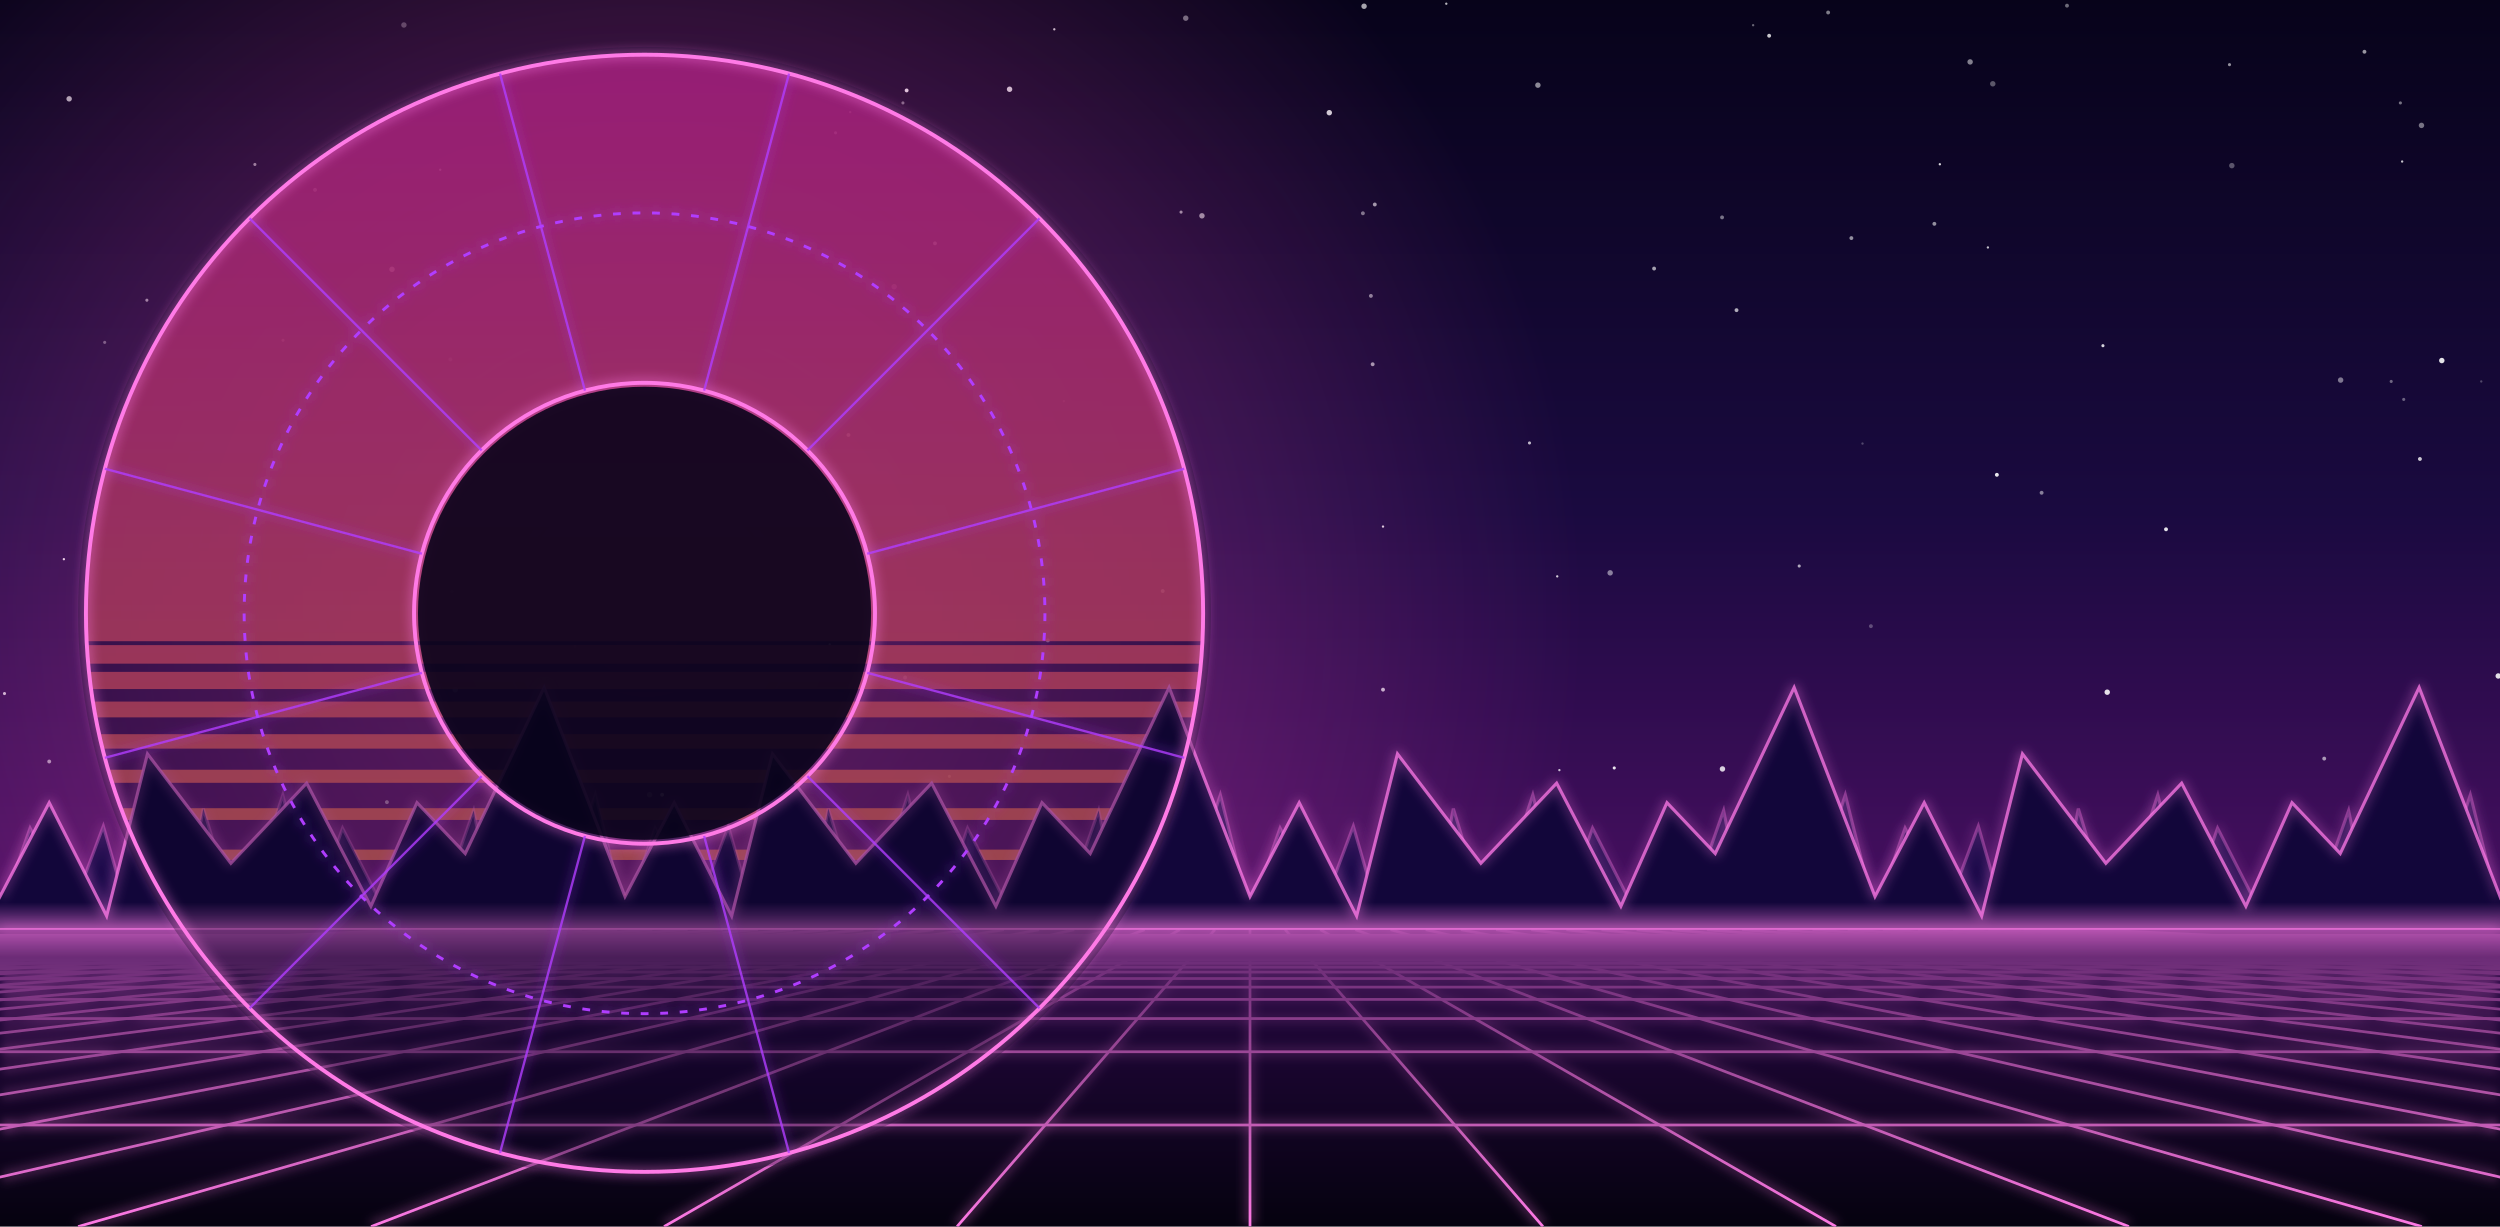
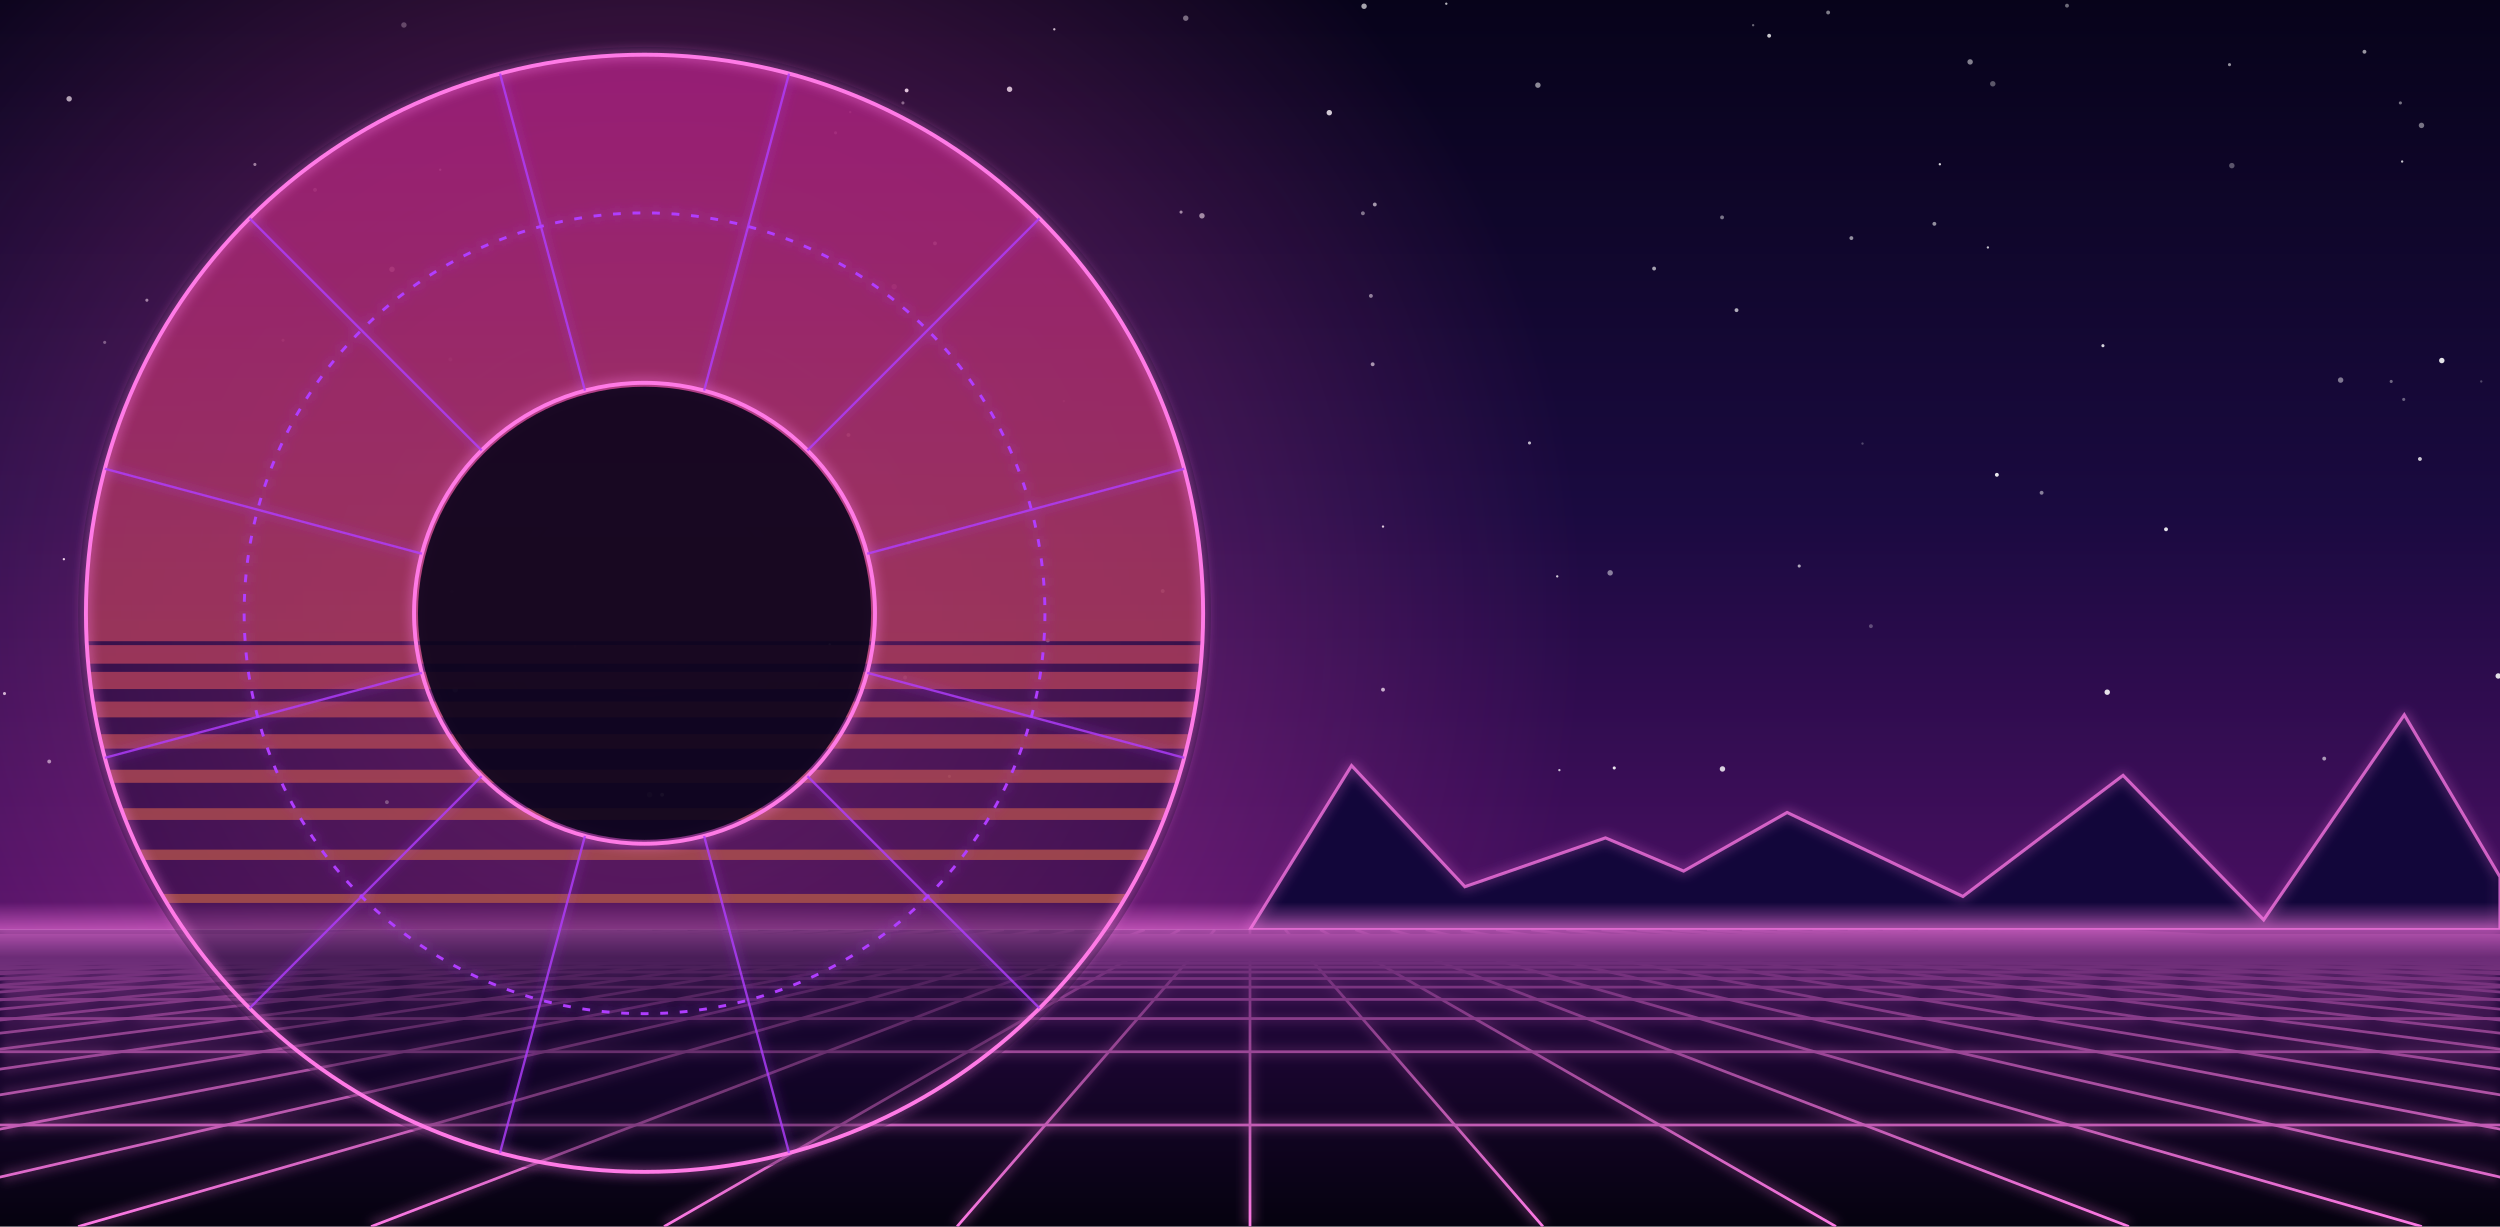
<svg xmlns="http://www.w3.org/2000/svg" width="1280" height="628" viewBox="0 0 1280 628">
  <defs>
    <linearGradient id="sky" x1="0" y1="0" x2="0" y2="1">
      <stop offset="0" stop-color="#07031a" />
      <stop offset="0.55" stop-color="#1a0a40" />
      <stop offset="1" stop-color="#4a0f62" />
    </linearGradient>
    <linearGradient id="sun" x1="0" y1="0" x2="0" y2="1">
      <stop offset="0" stop-color="#ff2fb4" />
      <stop offset="0.55" stop-color="#ff5a7a" />
      <stop offset="1" stop-color="#ffa040" />
    </linearGradient>
    <radialGradient id="bloom">
      <stop offset="0" stop-color="#ff4fc8" stop-opacity="0.45" />
      <stop offset="1" stop-color="#ff4fc8" stop-opacity="0" />
    </radialGradient>
    <linearGradient id="floor" x1="0" y1="0" x2="0" y2="1">
      <stop offset="0" stop-color="#2a0848" />
      <stop offset="1" stop-color="#05020f" />
    </linearGradient>
    <linearGradient id="fog" x1="0" y1="0" x2="0" y2="1">
      <stop offset="0" stop-color="#ff7ae6" stop-opacity="0" />
      <stop offset="0.5" stop-color="#ff7ae6" stop-opacity="0.55" />
      <stop offset="1" stop-color="#ff7ae6" stop-opacity="0" />
    </linearGradient>
    <linearGradient id="gridfade" x1="0" y1="0" x2="0" y2="1">
      <stop offset="0" stop-color="#fff" stop-opacity="0.25" />
      <stop offset="1" stop-color="#fff" stop-opacity="1" />
    </linearGradient>
    <mask id="gridmask">
      <rect x="0" y="476" width="1280" height="152" fill="url(#gridfade)" />
    </mask>
    <filter id="glow" x="-20%" y="-20%" width="140%" height="140%">
      <feGaussianBlur stdDeviation="3" result="b" />
      <feMerge>
        <feMergeNode in="b" />
        <feMergeNode in="SourceGraphic" />
      </feMerge>
    </filter>
    <filter id="soft">
      <feGaussianBlur stdDeviation="6" />
    </filter>
  </defs>
  <rect width="1280" height="476" fill="url(#sky)" />
  <circle cx="797.3" cy="295.1" r="0.6" fill="#fff" opacity="0.80" />
  <circle cx="993.2" cy="84.1" r="0.6" fill="#fff" opacity="0.84" />
  <circle cx="144.9" cy="174.2" r="0.8" fill="#fff" opacity="0.50" />
  <circle cx="130.5" cy="84.2" r="0.8" fill="#fff" opacity="0.52" />
  <circle cx="233.1" cy="353.2" r="1.4" fill="#fff" opacity="0.35" />
  <circle cx="1020.3" cy="42.9" r="1.4" fill="#fff" opacity="0.33" />
  <circle cx="2.3" cy="355.1" r="0.8" fill="#fff" opacity="0.75" />
  <circle cx="1229.0" cy="52.7" r="0.8" fill="#fff" opacity="0.44" />
  <circle cx="1230.7" cy="204.5" r="0.8" fill="#fff" opacity="0.37" />
  <circle cx="1239.8" cy="64.2" r="1.4" fill="#fff" opacity="0.44" />
  <circle cx="462.3" cy="52.7" r="0.8" fill="#fff" opacity="0.42" />
  <circle cx="424.8" cy="329.9" r="0.6" fill="#fff" opacity="0.64" />
  <circle cx="905.8" cy="18.3" r="1.0" fill="#fff" opacity="0.78" />
  <circle cx="615.4" cy="110.5" r="1.4" fill="#fff" opacity="0.56" />
  <circle cx="225.4" cy="86.9" r="0.6" fill="#fff" opacity="0.87" />
  <circle cx="457.8" cy="146.8" r="1.4" fill="#fff" opacity="0.49" />
  <circle cx="740.5" cy="1.9" r="0.6" fill="#fff" opacity="0.71" />
  <circle cx="798.4" cy="394.3" r="0.6" fill="#fff" opacity="0.74" />
  <circle cx="1190.0" cy="388.4" r="1.0" fill="#fff" opacity="0.58" />
  <circle cx="1142.7" cy="84.8" r="1.4" fill="#fff" opacity="0.32" />
  <circle cx="957.9" cy="320.6" r="1.0" fill="#fff" opacity="0.27" />
  <circle cx="1210.6" cy="26.5" r="1.0" fill="#fff" opacity="0.58" />
  <circle cx="464.2" cy="46.3" r="1.0" fill="#fff" opacity="0.85" />
  <circle cx="697.8" cy="109.2" r="1.0" fill="#fff" opacity="0.45" />
  <circle cx="1022.4" cy="243.1" r="1.0" fill="#fff" opacity="0.90" />
  <circle cx="206.8" cy="12.8" r="1.4" fill="#fff" opacity="0.27" />
  <circle cx="947.9" cy="121.9" r="1.0" fill="#fff" opacity="0.55" />
  <circle cx="539.8" cy="15.0" r="0.6" fill="#fff" opacity="0.77" />
  <circle cx="427.8" cy="68.0" r="0.8" fill="#fff" opacity="0.66" />
  <circle cx="1008.7" cy="31.7" r="1.4" fill="#fff" opacity="0.49" />
  <circle cx="75.2" cy="153.7" r="0.8" fill="#fff" opacity="0.54" />
  <circle cx="1279.1" cy="346.1" r="1.4" fill="#fff" opacity="0.87" />
  <circle cx="881.7" cy="111.3" r="1.0" fill="#fff" opacity="0.44" />
  <circle cx="516.9" cy="45.7" r="1.4" fill="#fff" opacity="0.78" />
  <circle cx="680.6" cy="57.7" r="1.4" fill="#fff" opacity="0.81" />
  <circle cx="230.6" cy="184.0" r="1.0" fill="#fff" opacity="0.29" />
  <circle cx="1017.8" cy="126.7" r="0.6" fill="#fff" opacity="0.74" />
  <circle cx="465.2" cy="278.1" r="1.0" fill="#fff" opacity="0.79" />
  <circle cx="339.0" cy="406.9" r="1.0" fill="#fff" opacity="0.87" />
  <circle cx="435.3" cy="57.4" r="0.6" fill="#fff" opacity="0.56" />
  <circle cx="990.4" cy="114.6" r="1.0" fill="#fff" opacity="0.55" />
  <circle cx="1045.3" cy="252.3" r="1.0" fill="#fff" opacity="0.48" />
  <circle cx="824.4" cy="293.3" r="1.4" fill="#fff" opacity="0.48" />
  <circle cx="1078.9" cy="354.4" r="1.4" fill="#fff" opacity="0.88" />
  <circle cx="1224.3" cy="195.3" r="0.8" fill="#fff" opacity="0.38" />
  <circle cx="463.4" cy="346.9" r="1.0" fill="#fff" opacity="0.70" />
  <circle cx="921.2" cy="289.8" r="0.8" fill="#fff" opacity="0.65" />
  <circle cx="1198.4" cy="194.6" r="1.4" fill="#fff" opacity="0.45" />
  <circle cx="708.1" cy="353.1" r="1.0" fill="#fff" opacity="0.72" />
  <circle cx="35.4" cy="50.6" r="1.4" fill="#fff" opacity="0.66" />
  <circle cx="231.4" cy="302.9" r="0.8" fill="#fff" opacity="0.66" />
  <circle cx="53.6" cy="175.3" r="0.8" fill="#fff" opacity="0.36" />
  <circle cx="1141.5" cy="33.1" r="0.8" fill="#fff" opacity="0.56" />
  <circle cx="701.9" cy="151.5" r="1.0" fill="#fff" opacity="0.50" />
  <circle cx="783.1" cy="226.8" r="0.8" fill="#fff" opacity="0.72" />
  <circle cx="478.7" cy="124.6" r="1.0" fill="#fff" opacity="0.81" />
  <circle cx="1109.0" cy="271.0" r="1.0" fill="#fff" opacity="0.88" />
  <circle cx="703.9" cy="104.7" r="1.0" fill="#fff" opacity="0.60" />
  <circle cx="434.4" cy="222.7" r="1.0" fill="#fff" opacity="0.78" />
  <circle cx="536.5" cy="327.9" r="1.0" fill="#fff" opacity="0.55" />
  <circle cx="200.7" cy="137.9" r="1.4" fill="#fff" opacity="0.87" />
  <circle cx="1239.0" cy="235.0" r="1.0" fill="#fff" opacity="0.78" />
  <circle cx="846.9" cy="137.5" r="1.0" fill="#fff" opacity="0.62" />
  <circle cx="787.4" cy="43.6" r="1.4" fill="#fff" opacity="0.53" />
  <circle cx="1250.2" cy="184.6" r="1.4" fill="#fff" opacity="0.88" />
  <circle cx="486.1" cy="397.5" r="0.8" fill="#fff" opacity="0.64" />
  <circle cx="332.6" cy="406.9" r="1.4" fill="#fff" opacity="0.41" />
  <circle cx="25.2" cy="389.9" r="1.0" fill="#fff" opacity="0.57" />
  <circle cx="366.6" cy="177.6" r="0.6" fill="#fff" opacity="0.68" />
  <circle cx="1229.9" cy="82.7" r="0.6" fill="#fff" opacity="0.76" />
  <circle cx="1058.3" cy="2.9" r="1.0" fill="#fff" opacity="0.41" />
  <circle cx="607.1" cy="9.3" r="1.4" fill="#fff" opacity="0.42" />
  <circle cx="198.1" cy="410.7" r="1.0" fill="#fff" opacity="0.57" />
  <circle cx="1270.4" cy="195.3" r="0.6" fill="#fff" opacity="0.26" />
  <circle cx="161.3" cy="97.2" r="1.0" fill="#fff" opacity="0.65" />
  <circle cx="936.0" cy="6.4" r="1.0" fill="#fff" opacity="0.48" />
  <circle cx="953.6" cy="227.1" r="0.6" fill="#fff" opacity="0.25" />
  <circle cx="708.1" cy="269.6" r="0.6" fill="#fff" opacity="0.83" />
  <circle cx="698.4" cy="3.2" r="1.4" fill="#fff" opacity="0.64" />
  <circle cx="881.9" cy="393.7" r="1.4" fill="#fff" opacity="0.81" />
  <circle cx="1076.7" cy="177.0" r="0.8" fill="#fff" opacity="0.83" />
  <circle cx="595.3" cy="302.6" r="1.0" fill="#fff" opacity="0.79" />
  <circle cx="889.1" cy="158.8" r="1.0" fill="#fff" opacity="0.67" />
  <circle cx="604.7" cy="108.6" r="0.8" fill="#fff" opacity="0.56" />
  <circle cx="702.8" cy="186.5" r="1.0" fill="#fff" opacity="0.60" />
  <circle cx="544.7" cy="205.4" r="0.6" fill="#fff" opacity="0.29" />
  <circle cx="294.4" cy="330.9" r="0.6" fill="#fff" opacity="0.68" />
  <circle cx="32.7" cy="286.3" r="0.6" fill="#fff" opacity="0.90" />
  <circle cx="897.6" cy="12.9" r="0.6" fill="#fff" opacity="0.39" />
  <circle cx="826.5" cy="393.2" r="0.8" fill="#fff" opacity="0.90" />
  <mask id="suncut330">
    <rect width="1280" height="628" fill="#fff" />
    <rect x="42" y="328.3" width="576" height="2.0" fill="#000" />
    <rect x="42" y="339.8" width="576" height="4.2" fill="#000" />
    <rect x="42" y="352.8" width="576" height="6.4" fill="#000" />
    <rect x="42" y="367.3" width="576" height="8.6" fill="#000" />
    <rect x="42" y="383.3" width="576" height="10.8" fill="#000" />
    <rect x="42" y="400.8" width="576" height="13.0" fill="#000" />
    <rect x="42" y="419.8" width="576" height="15.2" fill="#000" />
    <rect x="42" y="440.3" width="576" height="17.4" fill="#000" />
    <rect x="42" y="462.3" width="576" height="19.6" fill="#000" />
    <rect x="42" y="485.8" width="576" height="21.8" fill="#000" />
    <rect x="42" y="510.8" width="576" height="24.0" fill="#000" />
    <rect x="42" y="537.3" width="576" height="26.2" fill="#000" />
    <rect x="42" y="565.3" width="576" height="28.4" fill="#000" />
    <rect x="42" y="594.8" width="576" height="30.6" fill="#000" />
  </mask>
  <circle cx="330" cy="314" r="486" fill="url(#bloom)" />
  <circle cx="330" cy="314" r="286" fill="url(#sun)" mask="url(#suncut330)" opacity="0.85" />
-   <path d="M-160.0,476 L-160.0,468 L-144.6,424 L-123.2,466 L-107.1,423 L-95.1,465 L-77.5,415 L-66.6,470 L-55.9,414 L-37.4,475 L-15.2,407 L0.0,468 L15.4,424 L36.8,466 L52.9,423 L64.9,465 L82.5,415 L93.4,470 L104.1,414 L122.6,475 L144.8,407 L160.0,468 L175.4,424 L196.8,466 L212.9,423 L224.9,465 L242.5,415 L253.4,470 L264.1,414 L282.6,475 L304.8,407 L320.0,468 L335.4,424 L356.8,466 L372.9,423 L384.9,465 L402.5,415 L413.4,470 L424.1,414 L442.6,475 L464.8,407 L480.0,468 L495.4,424 L516.8,466 L532.9,423 L544.9,465 L562.5,415 L573.4,470 L584.1,414 L602.6,475 L624.8,407 L640.0,468 L655.4,424 L676.8,466 L692.9,423 L704.9,465 L722.5,415 L733.4,470 L744.1,414 L762.6,475 L784.8,407 L800.0,468 L815.4,424 L836.8,466 L852.9,423 L864.9,465 L882.5,415 L893.4,470 L904.1,414 L922.6,475 L944.8,407 L960.0,468 L975.4,424 L996.8,466 L1012.9,423 L1024.9,465 L1042.5,415 L1053.4,470 L1064.1,414 L1082.6,475 L1104.8,407 L1120.0,468 L1135.4,424 L1156.8,466 L1172.9,423 L1184.9,465 L1202.5,415 L1213.4,470 L1224.1,414 L1242.6,475 L1264.8,407 L1280.0,468 L1295.4,424 L1316.8,466 L1332.9,423 L1344.9,465 L1362.5,415 L1373.4,470 L1384.1,414 L1402.6,475 L1424.8,407 L1440.0,468 L1455.4,424 L1476.8,466 L1492.9,423 L1504.9,465 L1522.5,415 L1533.4,470 L1544.1,414 L1562.6,475 L1584.8,407 L1584.8,476 Z" fill="#1c0a4a" />
-   <path d="M-160.0,476 L-160.0,468 L-144.6,424 L-123.2,466 L-107.1,423 L-95.1,465 L-77.5,415 L-66.6,470 L-55.9,414 L-37.4,475 L-15.2,407 L0.0,468 L15.4,424 L36.8,466 L52.9,423 L64.9,465 L82.5,415 L93.4,470 L104.1,414 L122.6,475 L144.8,407 L160.0,468 L175.4,424 L196.8,466 L212.9,423 L224.9,465 L242.5,415 L253.4,470 L264.1,414 L282.6,475 L304.8,407 L320.0,468 L335.4,424 L356.8,466 L372.9,423 L384.9,465 L402.5,415 L413.4,470 L424.1,414 L442.6,475 L464.8,407 L480.0,468 L495.4,424 L516.8,466 L532.9,423 L544.9,465 L562.5,415 L573.4,470 L584.1,414 L602.6,475 L624.8,407 L640.0,468 L655.4,424 L676.8,466 L692.9,423 L704.9,465 L722.5,415 L733.4,470 L744.1,414 L762.6,475 L784.8,407 L800.0,468 L815.4,424 L836.8,466 L852.9,423 L864.9,465 L882.5,415 L893.4,470 L904.1,414 L922.6,475 L944.8,407 L960.0,468 L975.4,424 L996.8,466 L1012.9,423 L1024.9,465 L1042.5,415 L1053.4,470 L1064.1,414 L1082.6,475 L1104.8,407 L1120.0,468 L1135.4,424 L1156.8,466 L1172.9,423 L1184.9,465 L1202.5,415 L1213.4,470 L1224.1,414 L1242.6,475 L1264.8,407 L1280.0,468 L1295.4,424 L1316.8,466 L1332.9,423 L1344.9,465 L1362.5,415 L1373.4,470 L1384.1,414 L1402.6,475 L1424.8,407 L1440.0,468 L1455.4,424 L1476.8,466 L1492.9,423 L1504.9,465 L1522.5,415 L1533.4,470 L1544.1,414 L1562.6,475 L1584.8,407 L1584.8,476 Z" fill="none" stroke="#ff7ae6" stroke-width="1.6" stroke-opacity="0.35" filter="url(#glow)" />
-   <path d="M-320.0,476 L-320.0,459 L-294.8,411 L-265.4,469 L-244.5,386 L-201.8,442 L-163.0,401 L-130.1,464 L-106.5,411 L-81.8,437 L-41.4,352 L0.0,459 L25.2,411 L54.6,469 L75.5,386 L118.2,442 L157.0,401 L189.9,464 L213.5,411 L238.2,437 L278.6,352 L320.0,459 L345.2,411 L374.6,469 L395.5,386 L438.2,442 L477.0,401 L509.9,464 L533.5,411 L558.2,437 L598.6,352 L640.0,459 L665.2,411 L694.6,469 L715.5,386 L758.2,442 L797.0,401 L829.9,464 L853.5,411 L878.2,437 L918.6,352 L960.0,459 L985.2,411 L1014.6,469 L1035.5,386 L1078.2,442 L1117.0,401 L1149.9,464 L1173.5,411 L1198.2,437 L1238.6,352 L1280.0,459 L1305.2,411 L1334.6,469 L1355.5,386 L1398.2,442 L1437.0,401 L1469.9,464 L1493.5,411 L1518.2,437 L1558.6,352 L1600.0,459 L1625.2,411 L1654.6,469 L1675.5,386 L1718.2,442 L1757.0,401 L1789.9,464 L1813.5,411 L1838.2,437 L1878.6,352 L1878.6,476 Z" fill="#12063a" />
-   <path d="M-320.0,476 L-320.0,459 L-294.8,411 L-265.4,469 L-244.5,386 L-201.8,442 L-163.0,401 L-130.1,464 L-106.5,411 L-81.8,437 L-41.4,352 L0.0,459 L25.2,411 L54.6,469 L75.5,386 L118.2,442 L157.0,401 L189.9,464 L213.5,411 L238.2,437 L278.6,352 L320.0,459 L345.2,411 L374.6,469 L395.5,386 L438.2,442 L477.0,401 L509.9,464 L533.5,411 L558.2,437 L598.6,352 L640.0,459 L665.2,411 L694.6,469 L715.5,386 L758.2,442 L797.0,401 L829.9,464 L853.5,411 L878.2,437 L918.6,352 L960.0,459 L985.2,411 L1014.6,469 L1035.5,386 L1078.2,442 L1117.0,401 L1149.9,464 L1173.5,411 L1198.2,437 L1238.6,352 L1280.0,459 L1305.2,411 L1334.6,469 L1355.5,386 L1398.2,442 L1437.0,401 L1469.9,464 L1493.5,411 L1518.2,437 L1558.6,352 L1600.0,459 L1625.2,411 L1654.6,469 L1675.5,386 L1718.2,442 L1757.0,401 L1789.9,464 L1813.5,411 L1838.2,437 L1878.6,352 L1878.6,476 Z" fill="none" stroke="#ff7ae6" stroke-width="1.6" stroke-opacity="0.75" filter="url(#glow)" />
+   <path d="M640,476 L692,392 L750,454 L822,429 L862,446 L915,416 L1005,459 L1087,397 L1159,471 L1231,366 L1280,449 L1280,476 Z" fill="#12063a" />
+   <path d="M640,476 L692,392 L750,454 L822,429 L862,446 L915,416 L1005,459 L1087,397 L1159,471 L1231,366 L1280,449 L1280,476 Z" fill="none" stroke="#ff7ae6" stroke-width="1.6" stroke-opacity="0.75" filter="url(#glow)" />
  <rect x="0" y="476" width="1280" height="152" fill="url(#floor)" />
  <g mask="url(#gridmask)" stroke="#ff7ae6" stroke-width="1.4" filter="url(#glow)">
    <line x1="208.0" y1="476" x2="-2960.0" y2="628" />
    <line x1="226.0" y1="476" x2="-2810.0" y2="628" />
    <line x1="244.0" y1="476" x2="-2660.0" y2="628" />
    <line x1="262.0" y1="476" x2="-2510.0" y2="628" />
    <line x1="280.0" y1="476" x2="-2360.0" y2="628" />
    <line x1="298.0" y1="476" x2="-2210.0" y2="628" />
    <line x1="316.0" y1="476" x2="-2060.0" y2="628" />
    <line x1="334.0" y1="476" x2="-1910.0" y2="628" />
    <line x1="352.0" y1="476" x2="-1760.0" y2="628" />
    <line x1="370.0" y1="476" x2="-1610.0" y2="628" />
    <line x1="388.0" y1="476" x2="-1460.0" y2="628" />
    <line x1="406.0" y1="476" x2="-1310.0" y2="628" />
    <line x1="424.0" y1="476" x2="-1160.0" y2="628" />
    <line x1="442.0" y1="476" x2="-1010.0" y2="628" />
    <line x1="460.0" y1="476" x2="-860.0" y2="628" />
    <line x1="478.0" y1="476" x2="-710.0" y2="628" />
    <line x1="496.0" y1="476" x2="-560.0" y2="628" />
    <line x1="514.0" y1="476" x2="-410.0" y2="628" />
    <line x1="532.0" y1="476" x2="-260.0" y2="628" />
    <line x1="550.0" y1="476" x2="-110.0" y2="628" />
    <line x1="568.0" y1="476" x2="40.0" y2="628" />
    <line x1="586.0" y1="476" x2="190.0" y2="628" />
    <line x1="604.0" y1="476" x2="340.0" y2="628" />
    <line x1="622.0" y1="476" x2="490.0" y2="628" />
    <line x1="640.0" y1="476" x2="640.0" y2="628" />
    <line x1="658.0" y1="476" x2="790.0" y2="628" />
    <line x1="676.0" y1="476" x2="940.0" y2="628" />
    <line x1="694.0" y1="476" x2="1090.0" y2="628" />
    <line x1="712.0" y1="476" x2="1240.0" y2="628" />
    <line x1="730.0" y1="476" x2="1390.0" y2="628" />
    <line x1="748.0" y1="476" x2="1540.0" y2="628" />
    <line x1="766.0" y1="476" x2="1690.0" y2="628" />
    <line x1="784.0" y1="476" x2="1840.0" y2="628" />
    <line x1="802.0" y1="476" x2="1990.0" y2="628" />
    <line x1="820.0" y1="476" x2="2140.0" y2="628" />
    <line x1="838.0" y1="476" x2="2290.0" y2="628" />
    <line x1="856.0" y1="476" x2="2440.0" y2="628" />
    <line x1="874.0" y1="476" x2="2590.0" y2="628" />
    <line x1="892.0" y1="476" x2="2740.0" y2="628" />
    <line x1="910.0" y1="476" x2="2890.0" y2="628" />
    <line x1="928.0" y1="476" x2="3040.0" y2="628" />
    <line x1="946.0" y1="476" x2="3190.0" y2="628" />
    <line x1="964.0" y1="476" x2="3340.0" y2="628" />
    <line x1="982.0" y1="476" x2="3490.0" y2="628" />
    <line x1="1000.0" y1="476" x2="3640.0" y2="628" />
    <line x1="1018.0" y1="476" x2="3790.0" y2="628" />
    <line x1="1036.0" y1="476" x2="3940.0" y2="628" />
    <line x1="1054.0" y1="476" x2="4090.0" y2="628" />
    <line x1="1072.0" y1="476" x2="4240.0" y2="628" />
    <line x1="0" y1="576.0" x2="1280" y2="576.0" />
    <line x1="0" y1="538.5" x2="1280" y2="538.5" />
    <line x1="0" y1="521.5" x2="1280" y2="521.5" />
    <line x1="0" y1="511.7" x2="1280" y2="511.7" />
    <line x1="0" y1="505.4" x2="1280" y2="505.4" />
    <line x1="0" y1="501.0" x2="1280" y2="501.0" />
    <line x1="0" y1="497.7" x2="1280" y2="497.7" />
    <line x1="0" y1="495.2" x2="1280" y2="495.2" />
    <line x1="0" y1="493.2" x2="1280" y2="493.2" />
    <line x1="0" y1="491.6" x2="1280" y2="491.6" />
    <line x1="0" y1="490.3" x2="1280" y2="490.3" />
    <line x1="0" y1="489.2" x2="1280" y2="489.2" />
    <line x1="0" y1="488.2" x2="1280" y2="488.2" />
    <line x1="0" y1="487.4" x2="1280" y2="487.4" />
    <line x1="0" y1="486.6" x2="1280" y2="486.6" />
    <line x1="0" y1="486.0" x2="1280" y2="486.0" />
    <line x1="0" y1="485.4" x2="1280" y2="485.4" />
    <line x1="0" y1="484.9" x2="1280" y2="484.9" />
    <line x1="0" y1="484.5" x2="1280" y2="484.5" />
    <line x1="0" y1="484.1" x2="1280" y2="484.1" />
    <line x1="0" y1="483.7" x2="1280" y2="483.7" />
    <line x1="0" y1="483.4" x2="1280" y2="483.4" />
    <line x1="0" y1="483.0" x2="1280" y2="483.0" />
    <line x1="0" y1="482.8" x2="1280" y2="482.8" />
    <line x1="0" y1="482.5" x2="1280" y2="482.5" />
    <line x1="0" y1="482.2" x2="1280" y2="482.2" />
    <line x1="0" y1="482.0" x2="1280" y2="482.0" />
    <line x1="0" y1="481.8" x2="1280" y2="481.8" />
    <line x1="0" y1="481.6" x2="1280" y2="481.6" />
    <line x1="0" y1="481.4" x2="1280" y2="481.4" />
    <line x1="0" y1="481.3" x2="1280" y2="481.3" />
    <line x1="0" y1="481.1" x2="1280" y2="481.1" />
    <line x1="0" y1="481.0" x2="1280" y2="481.0" />
    <line x1="0" y1="480.8" x2="1280" y2="480.8" />
    <line x1="0" y1="480.7" x2="1280" y2="480.7" />
    <line x1="0" y1="480.5" x2="1280" y2="480.5" />
    <line x1="0" y1="480.4" x2="1280" y2="480.4" />
    <line x1="0" y1="480.3" x2="1280" y2="480.3" />
    <line x1="0" y1="480.2" x2="1280" y2="480.2" />
    <line x1="0" y1="480.1" x2="1280" y2="480.1" />
    <line x1="0" y1="480.0" x2="1280" y2="480.0" />
    <line x1="0" y1="479.9" x2="1280" y2="479.9" />
    <line x1="0" y1="479.8" x2="1280" y2="479.8" />
    <line x1="0" y1="479.7" x2="1280" y2="479.7" />
    <line x1="0" y1="479.6" x2="1280" y2="479.6" />
    <line x1="0" y1="479.6" x2="1280" y2="479.6" />
    <line x1="0" y1="479.5" x2="1280" y2="479.5" />
    <line x1="0" y1="479.4" x2="1280" y2="479.4" />
    <line x1="0" y1="479.4" x2="1280" y2="479.4" />
    <line x1="0" y1="479.3" x2="1280" y2="479.3" />
    <line x1="0" y1="479.2" x2="1280" y2="479.2" />
    <line x1="0" y1="479.2" x2="1280" y2="479.2" />
    <line x1="0" y1="479.1" x2="1280" y2="479.1" />
    <line x1="0" y1="479.0" x2="1280" y2="479.0" />
    <line x1="0" y1="479.0" x2="1280" y2="479.0" />
  </g>
  <rect x="0" y="462" width="1280" height="28" fill="url(#fog)" />
  <line x1="0" y1="476" x2="1280" y2="476" stroke="#ffd0f6" stroke-width="1.5" filter="url(#glow)" />
  <circle cx="330" cy="314" r="290" fill="#0a0520" fill-opacity="0.35" />
  <g fill="none" filter="url(#glow)">
    <circle cx="330" cy="314" r="286" stroke="#ff7ae6" stroke-width="2" />
    <circle cx="330" cy="314" r="205" stroke="#b03cff" stroke-width="1.5" stroke-dasharray="4 6" />
    <circle cx="330" cy="314" r="118" stroke="#ff7ae6" stroke-width="2" />
    <line x1="360.5" y1="200.0" x2="404.0" y2="37.7" stroke="#b03cff" stroke-width="1.2" stroke-opacity="0.8" />
    <line x1="413.4" y1="230.6" x2="532.2" y2="111.8" stroke="#b03cff" stroke-width="1.2" stroke-opacity="0.8" />
    <line x1="444.0" y1="283.5" x2="606.3" y2="240.0" stroke="#b03cff" stroke-width="1.2" stroke-opacity="0.8" />
    <line x1="444.0" y1="344.5" x2="606.3" y2="388.0" stroke="#b03cff" stroke-width="1.2" stroke-opacity="0.8" />
    <line x1="413.4" y1="397.4" x2="532.2" y2="516.2" stroke="#b03cff" stroke-width="1.2" stroke-opacity="0.8" />
    <line x1="360.5" y1="428.0" x2="404.0" y2="590.3" stroke="#b03cff" stroke-width="1.2" stroke-opacity="0.8" />
    <line x1="299.5" y1="428.0" x2="256.0" y2="590.3" stroke="#b03cff" stroke-width="1.2" stroke-opacity="0.8" />
    <line x1="246.6" y1="397.4" x2="127.8" y2="516.2" stroke="#b03cff" stroke-width="1.2" stroke-opacity="0.8" />
    <line x1="216.0" y1="344.5" x2="53.7" y2="388.0" stroke="#b03cff" stroke-width="1.2" stroke-opacity="0.8" />
    <line x1="216.0" y1="283.5" x2="53.7" y2="240.0" stroke="#b03cff" stroke-width="1.2" stroke-opacity="0.8" />
    <line x1="246.6" y1="230.6" x2="127.8" y2="111.8" stroke="#b03cff" stroke-width="1.2" stroke-opacity="0.8" />
    <line x1="299.5" y1="200.0" x2="256.0" y2="37.7" stroke="#b03cff" stroke-width="1.2" stroke-opacity="0.8" />
  </g>
  <circle cx="330" cy="314" r="116" fill="#07031a" fill-opacity="0.88" />
</svg>
